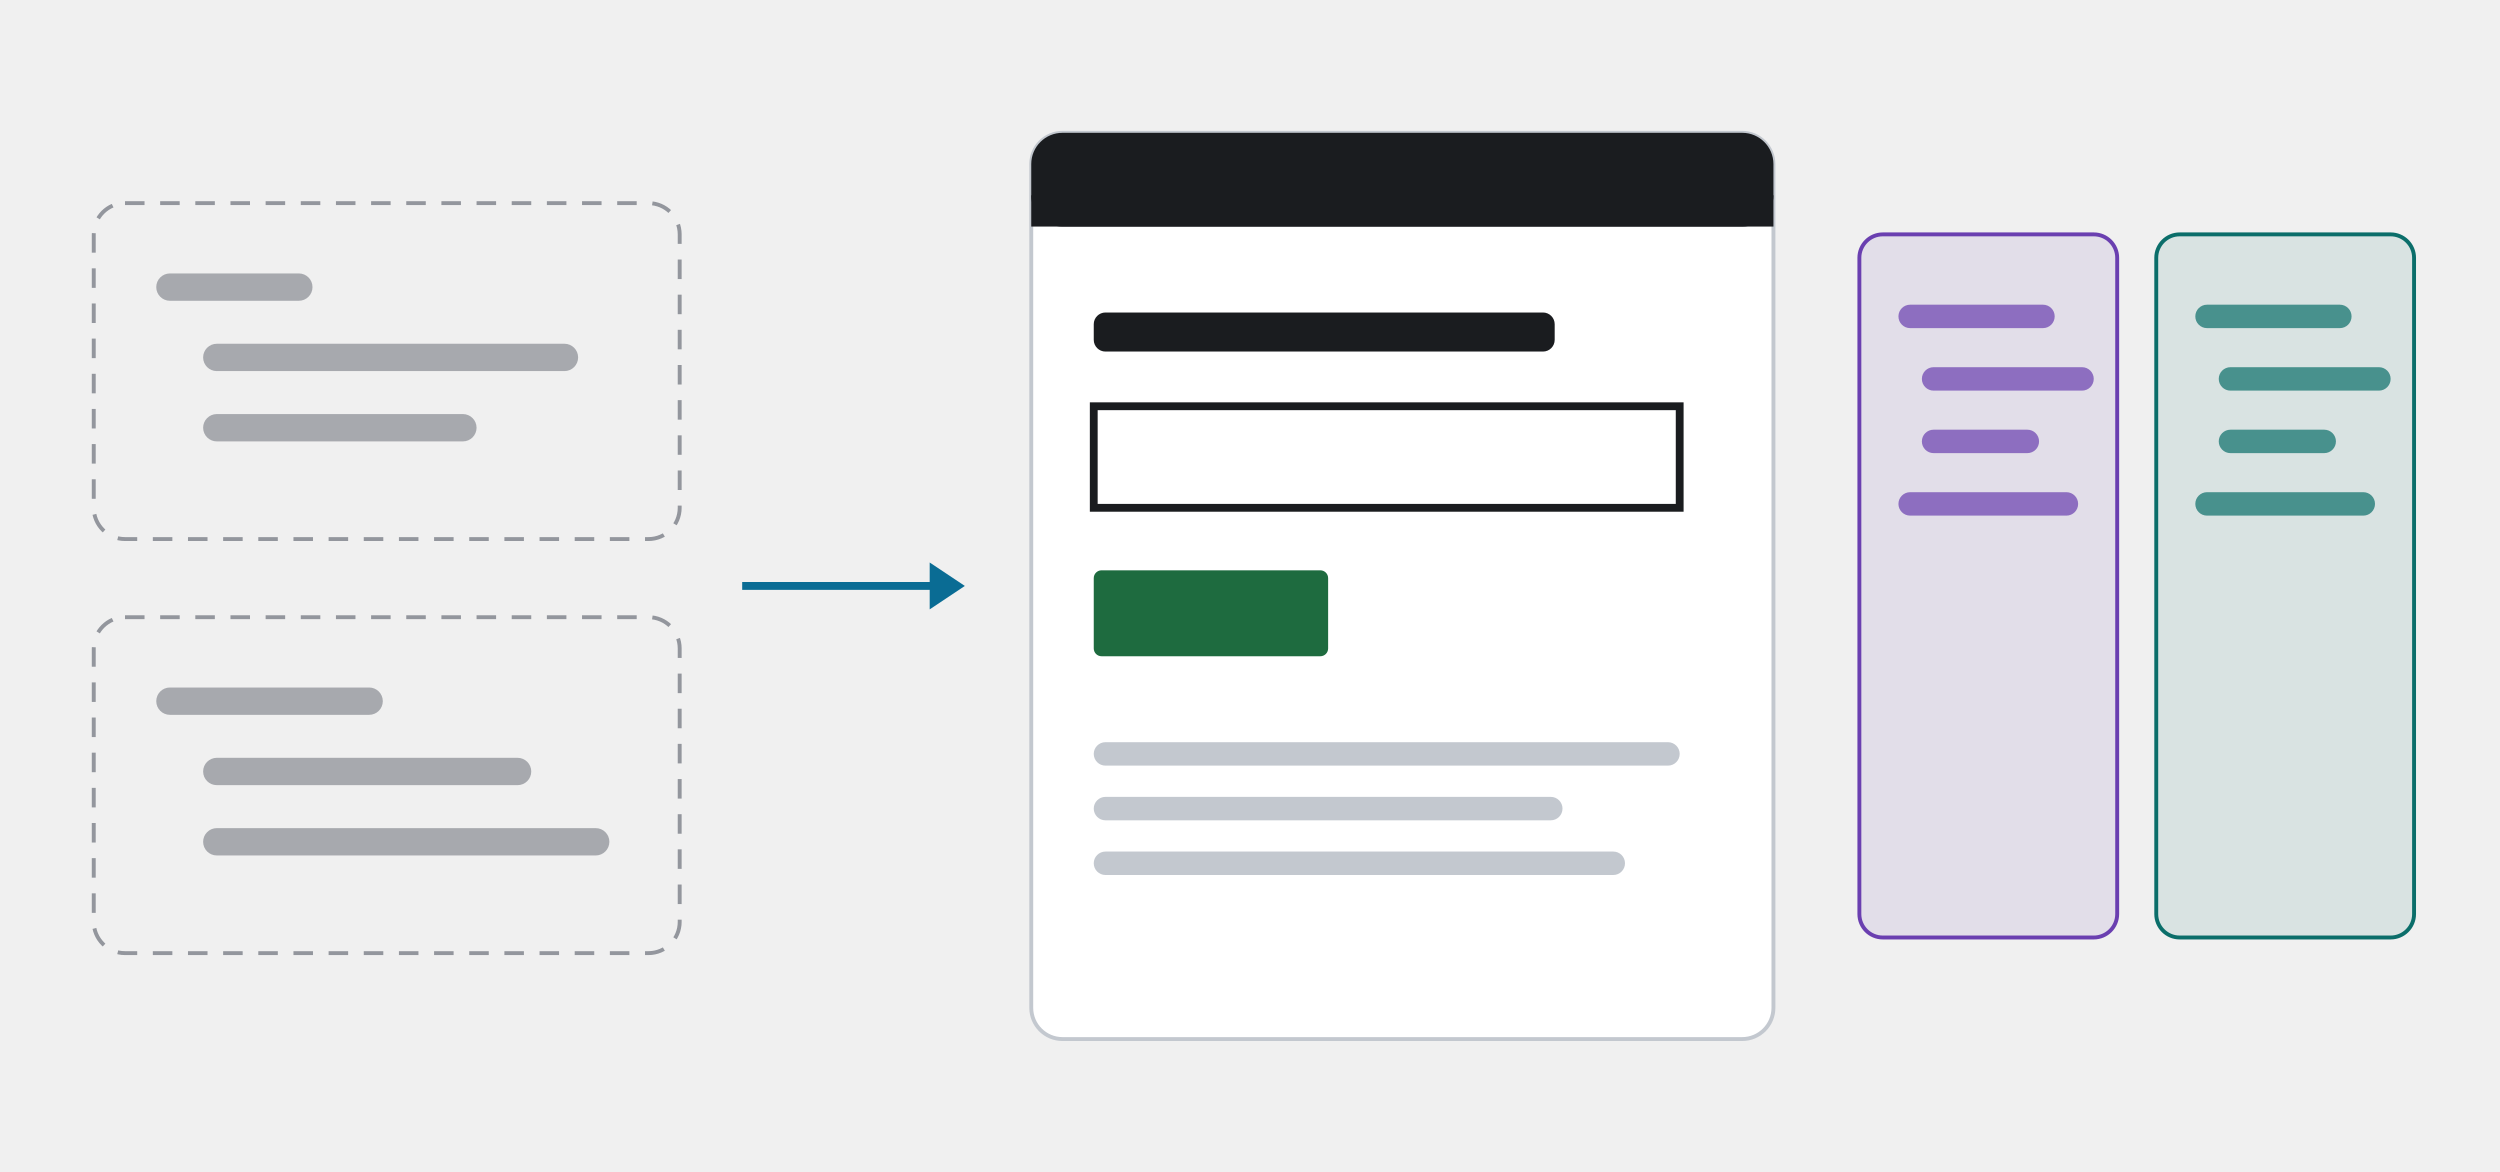
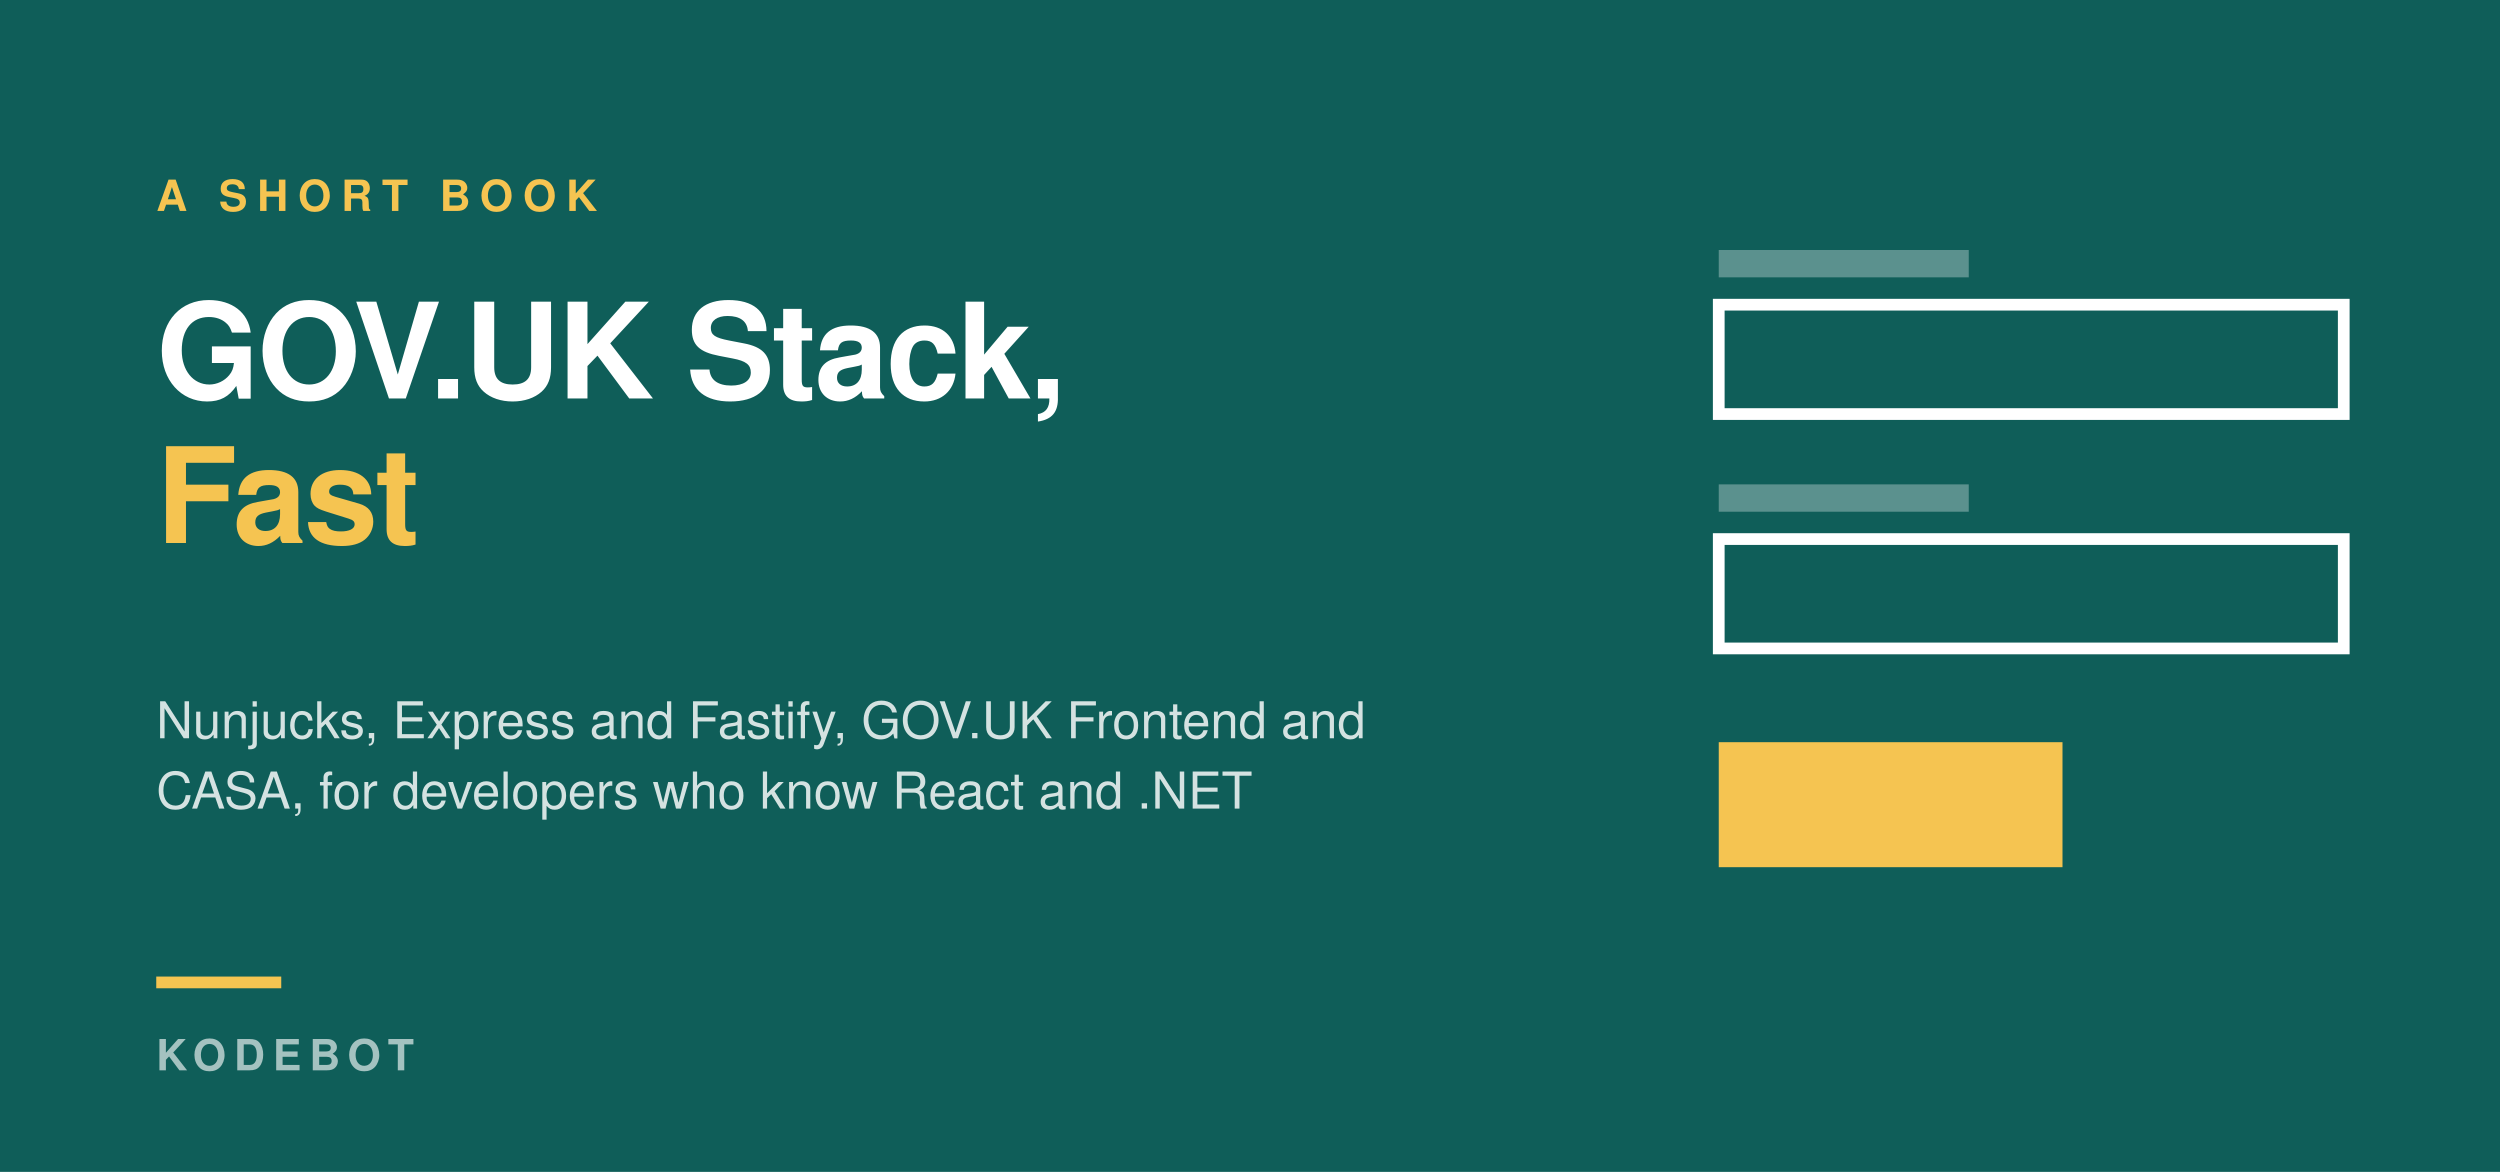
- <svg xmlns="http://www.w3.org/2000/svg" width="640" height="300" viewBox="0 0 640 300">
-   <g fill="none" stroke="#6b7079" stroke-dasharray="5 4" stroke-opacity=".7">
-     <rect x="24" y="52" width="150" height="86" rx="8" />
-     <rect x="24" y="158" width="150" height="86" rx="8" />
-   </g>
-   <g fill="#6b7079" fill-opacity=".55">
-     <rect x="40" y="70" width="40" height="7" rx="3.5" />
-     <rect x="52" y="88" width="96" height="7" rx="3.5" />
-     <rect x="52" y="106" width="70" height="7" rx="3.5" />
-     <rect x="40" y="176" width="58" height="7" rx="3.5" />
-     <rect x="52" y="194" width="84" height="7" rx="3.5" />
-     <rect x="52" y="212" width="104" height="7" rx="3.5" />
-   </g>
-   <path d="M190 150 C 212 150, 222 150, 242 150" stroke="#0a6c94" stroke-width="2" fill="none" />
-   <path d="M238 144 L247 150 L238 156 z" fill="#0a6c94" />
-   <rect x="264" y="34" width="190" height="232" rx="8" fill="#ffffff" stroke="#c3c8cf" />
-   <rect x="264" y="34" width="190" height="24" rx="8" fill="#1a1c1f" />
-   <rect x="264" y="50" width="190" height="8" fill="#1a1c1f" />
-   <rect x="280" y="80" width="118" height="10" rx="3" fill="#1a1c1f" />
-   <rect x="280" y="104" width="150" height="26" fill="none" stroke="#1a1c1f" stroke-width="2" />
-   <rect x="280" y="146" width="60" height="22" rx="2" fill="#1e6b3f" />
-   <rect x="280" y="190" width="150" height="6" rx="3" fill="#c3c8cf" />
-   <rect x="280" y="204" width="120" height="6" rx="3" fill="#c3c8cf" />
-   <rect x="280" y="218" width="136" height="6" rx="3" fill="#c3c8cf" />
-   <rect x="476" y="60" width="66" height="180" rx="6" fill="#6a3fb0" fill-opacity=".10" stroke="#6a3fb0" />
-   <rect x="552" y="60" width="66" height="180" rx="6" fill="#0b6e6a" fill-opacity=".10" stroke="#0b6e6a" />
-   <g fill="#6a3fb0" fill-opacity=".7">
-     <rect x="486" y="78" width="40" height="6" rx="3" />
-     <rect x="492" y="94" width="44" height="6" rx="3" />
-     <rect x="492" y="110" width="30" height="6" rx="3" />
-     <rect x="486" y="126" width="46" height="6" rx="3" />
-   </g>
-   <g fill="#0b6e6a" fill-opacity=".7">
-     <rect x="562" y="78" width="40" height="6" rx="3" />
-     <rect x="568" y="94" width="44" height="6" rx="3" />
-     <rect x="568" y="110" width="30" height="6" rx="3" />
-     <rect x="562" y="126" width="46" height="6" rx="3" />
+ <svg xmlns="http://www.w3.org/2000/svg" viewBox="0 0 640 300" width="640" height="300" role="img" aria-label="GOV.UK Stack, Fast">
+   <rect width="640" height="300" fill="#0F5E59" />
+   <text x="40" y="54" font-family="'Helvetica Neue', Helvetica, Arial, sans-serif" font-size="11" font-weight="700" letter-spacing="2.5" fill="#F5C451">A SHORT BOOK</text>
+   <text x="40" y="102" font-family="'Helvetica Neue', Helvetica, Arial, sans-serif" font-size="34" font-weight="700" letter-spacing="-0.6" fill="#fff">GOV.UK Stack,</text>
+   <text x="40" y="139" font-family="'Helvetica Neue', Helvetica, Arial, sans-serif" font-size="34" font-weight="700" letter-spacing="-0.6" fill="#F5C451">Fast</text>
+   <text x="40" y="189" font-family="'Helvetica Neue', Helvetica, Arial, sans-serif" font-size="13" fill="rgba(255,255,255,.82)">Nunjucks, Express and Fastify, GOV.UK Frontend and</text>
+   <text x="40" y="207" font-family="'Helvetica Neue', Helvetica, Arial, sans-serif" font-size="13" fill="rgba(255,255,255,.82)">CASA, for developers who know React and .NET</text>
+   <rect x="40" y="250" width="32" height="3" fill="#F5C451" />
+   <text x="40" y="274" font-family="'Helvetica Neue', Helvetica, Arial, sans-serif" font-size="11" font-weight="700" letter-spacing="2" fill="rgba(255,255,255,.62)">KODEBOT</text>
+   <g aria-hidden="true">
+     <rect x="440" y="64" width="64" height="7" fill="rgba(255,255,255,.32)" />
+     <rect x="440" y="78" width="160" height="28" fill="none" stroke="#fff" stroke-width="3" />
+     <rect x="440" y="124" width="64" height="7" fill="rgba(255,255,255,.32)" />
+     <rect x="440" y="138" width="160" height="28" fill="none" stroke="#fff" stroke-width="3" />
+     <rect x="440" y="190" width="88" height="32" fill="#F5C451" />
  </g>
</svg>
